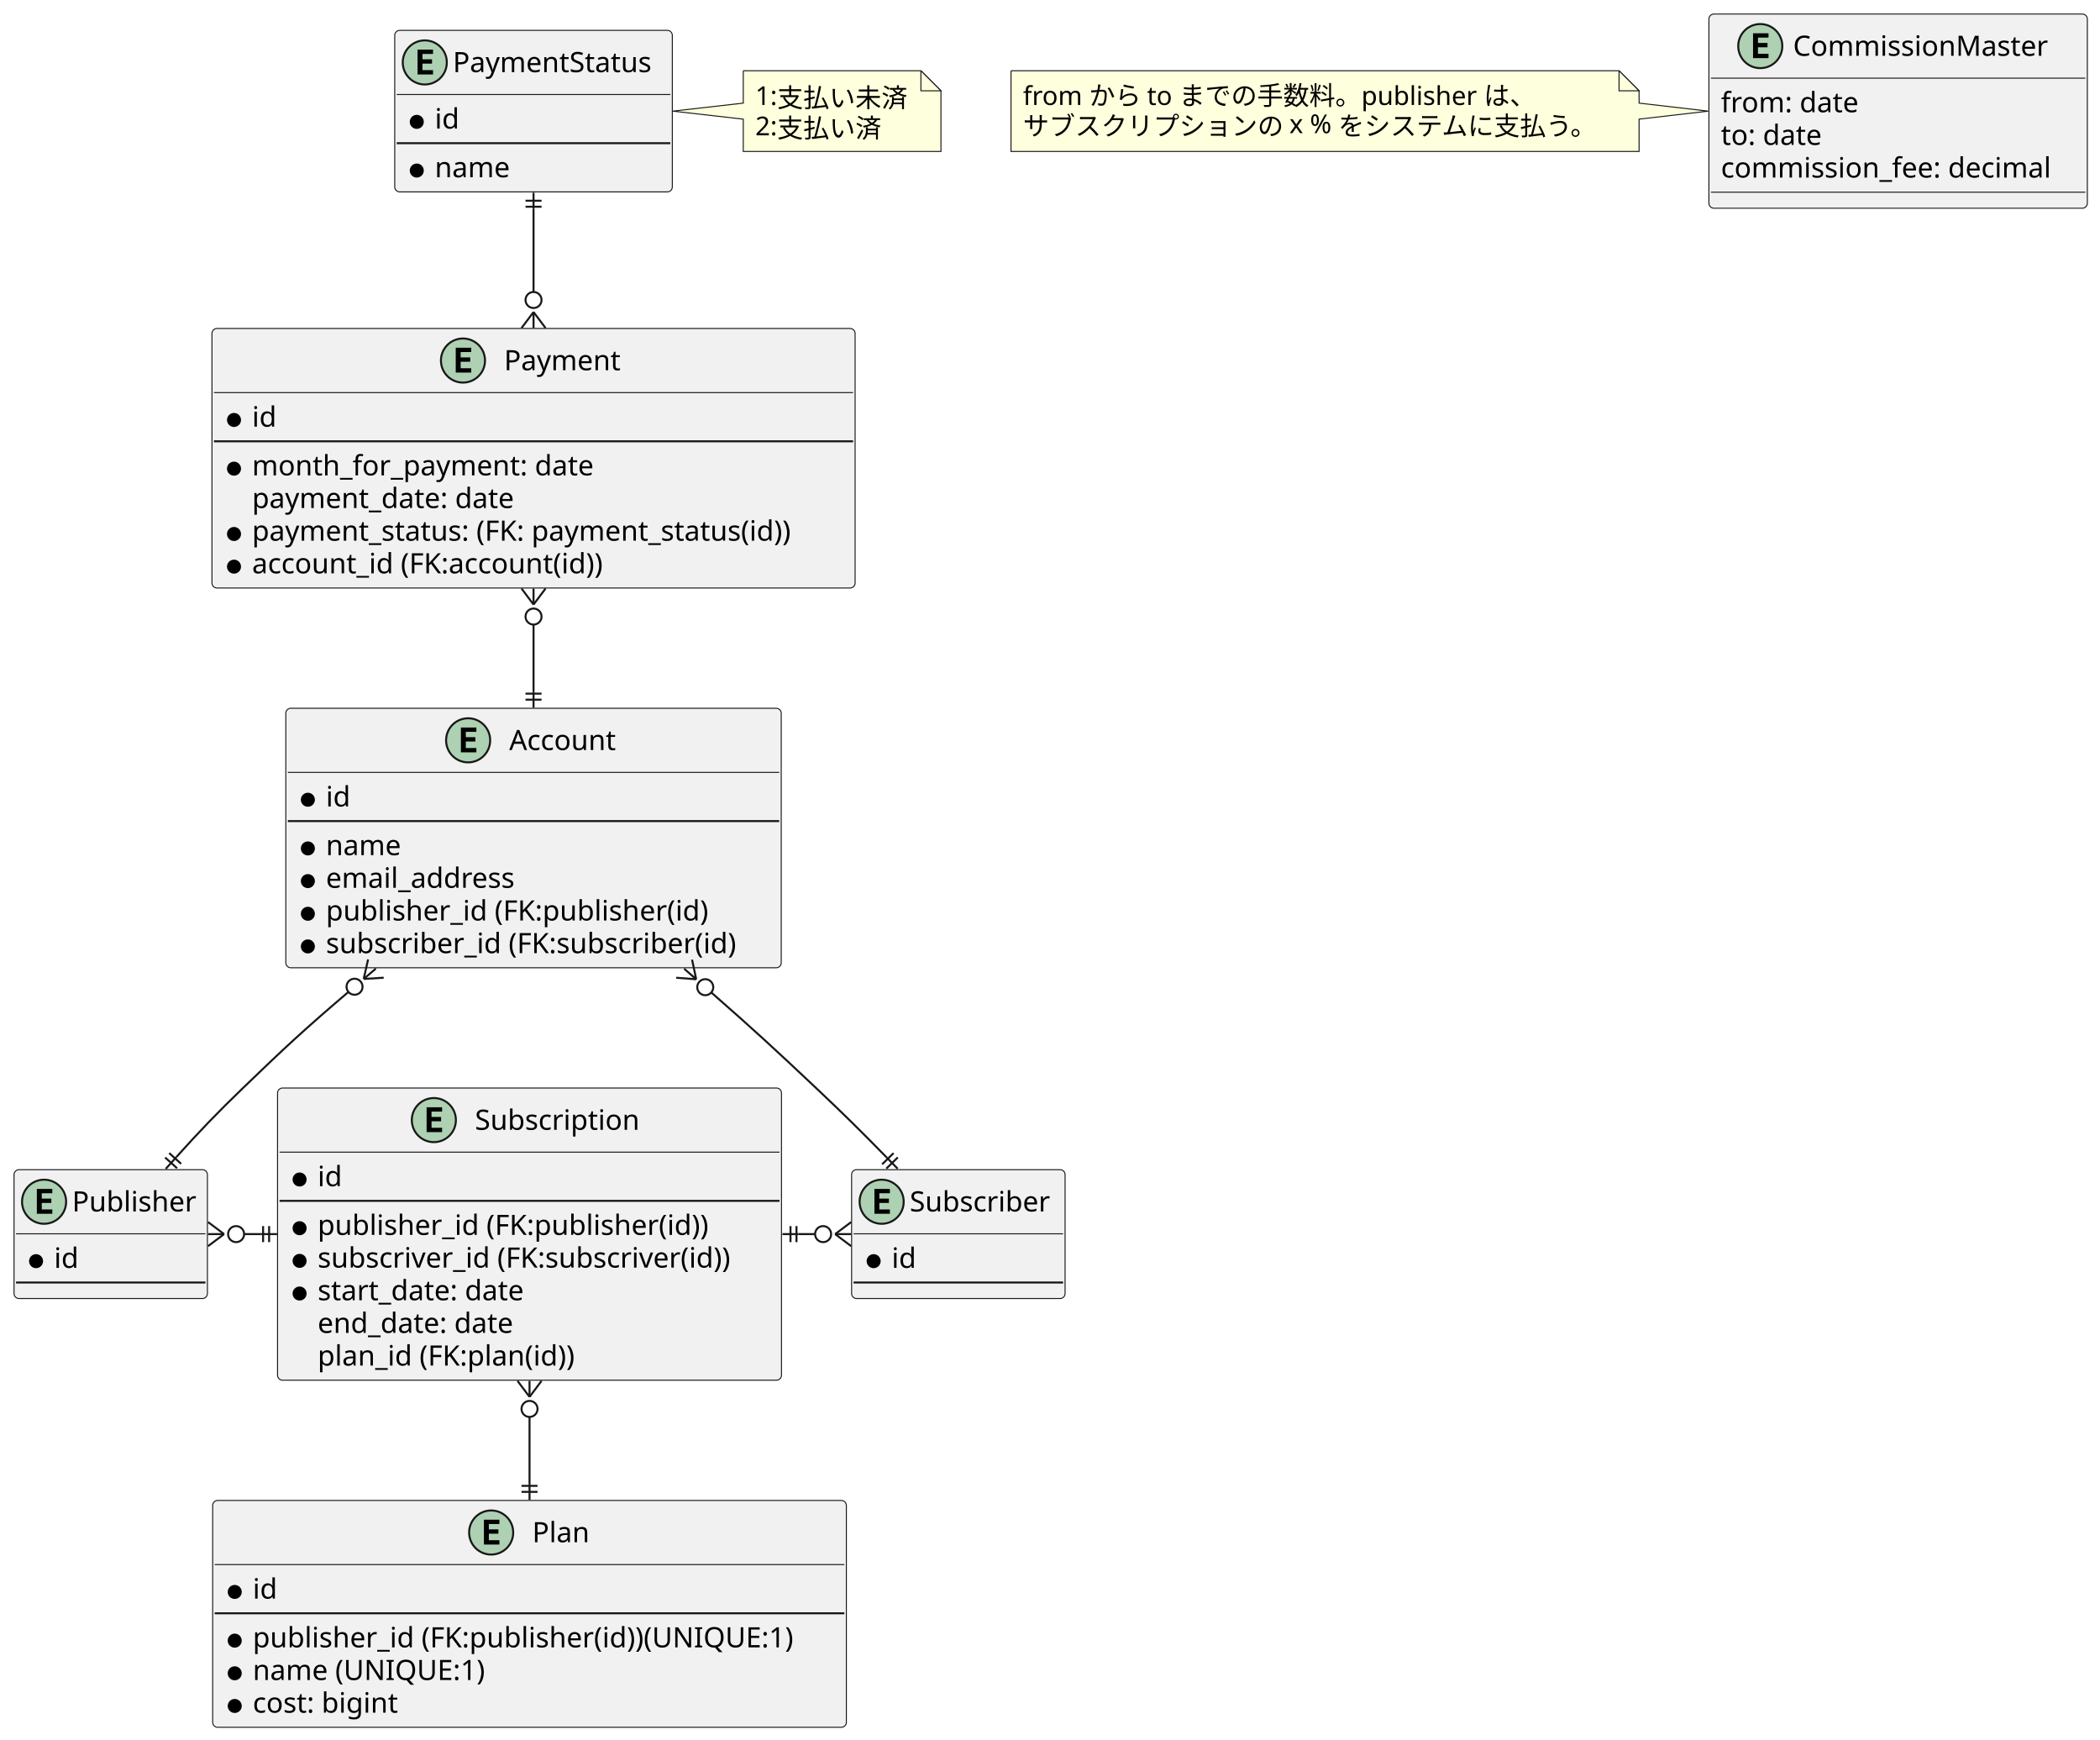
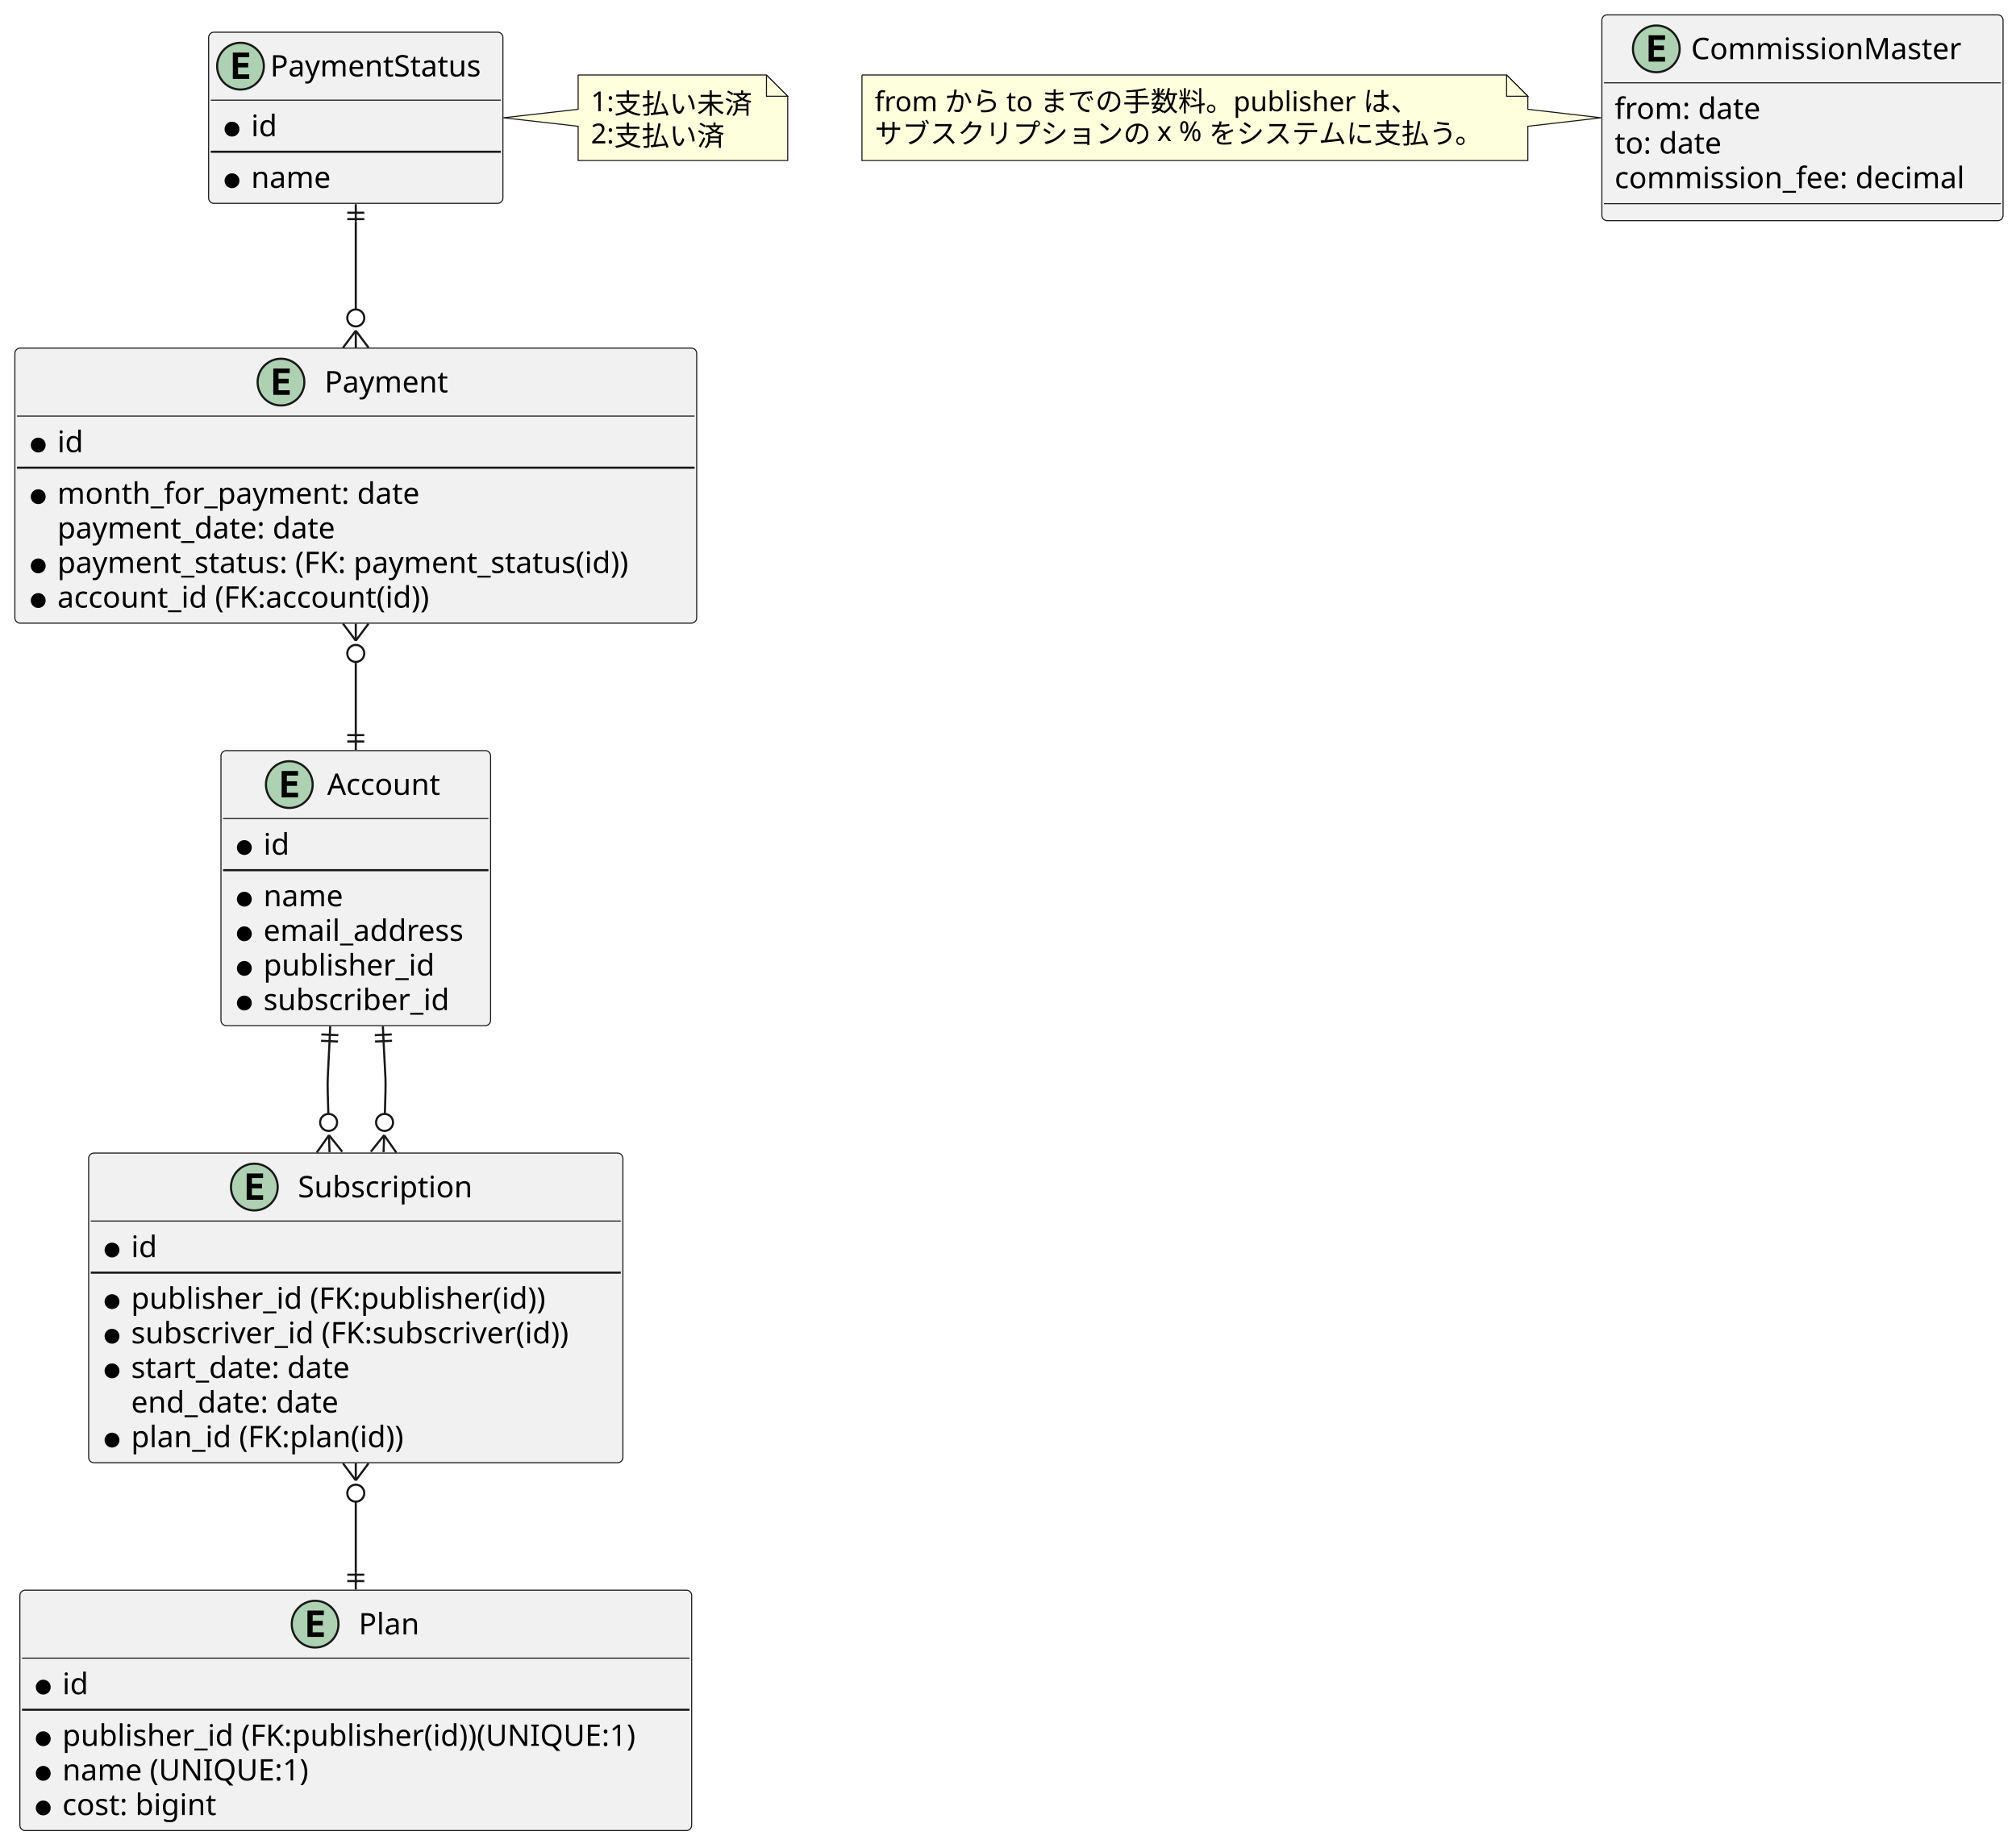
- <svg xmlns="http://www.w3.org/2000/svg" contentStyleType="text/css" height="868px" preserveAspectRatio="none" style="width:1048px;height:868px;background:#FFFFFF;" version="1.1" viewBox="0 0 1048 868" width="1048px" zoomAndPan="magnify">
+ <svg xmlns="http://www.w3.org/2000/svg" contentStyleType="text/css" height="868px" preserveAspectRatio="none" style="width:949px;height:868px;background:#FFFFFF;" version="1.1" viewBox="0 0 949 868" width="949px" zoomAndPan="magnify">
  <defs />
  <g>
-     <g id="elem_Publisher">
-       <rect codeLine="1" fill="#F1F1F1" height="64.297" id="Publisher" rx="2.5" ry="2.5" style="stroke:#181818;stroke-width:0.5;" width="96.518" x="7" y="583.6" />
-       <ellipse cx="22" cy="599.6" fill="#ADD1B2" rx="11" ry="11" style="stroke:#181818;stroke-width:1.0;" />
-       <path d="M26.109,605.6 L18.391,605.6 L18.391,593.209 L26.109,593.209 L26.109,595.366 L20.844,595.366 L20.844,598.038 L25.609,598.038 L25.609,600.194 L20.844,600.194 L20.844,603.444 L26.109,603.444 L26.109,605.6 Z " fill="#000000" />
-       <text fill="#000000" font-family="sans-serif" font-size="14" lengthAdjust="spacing" textLength="64.518" x="36" y="604.447">Publisher</text>
-       <line style="stroke:#181818;stroke-width:0.5;" x1="8" x2="102.518" y1="615.6" y2="615.6" />
-       <ellipse cx="18" cy="629.248" fill="#000000" rx="3" ry="3" style="stroke:#000000;stroke-width:1.0;" />
-       <text fill="#000000" font-family="sans-serif" font-size="14" lengthAdjust="spacing" textLength="12.776" x="27" y="632.595">id</text>
-       <line style="stroke:#181818;stroke-width:1.0;" x1="8" x2="102.518" y1="639.897" y2="639.897" />
-     </g>
-     <g id="elem_Subscriber">
-       <rect codeLine="6" fill="#F1F1F1" height="64.297" id="Subscriber" rx="2.5" ry="2.5" style="stroke:#181818;stroke-width:0.5;" width="106.539" x="424.99" y="583.6" />
-       <ellipse cx="439.99" cy="599.6" fill="#ADD1B2" rx="11" ry="11" style="stroke:#181818;stroke-width:1.0;" />
-       <path d="M444.099,605.6 L436.381,605.6 L436.381,593.209 L444.099,593.209 L444.099,595.366 L438.834,595.366 L438.834,598.038 L443.599,598.038 L443.599,600.194 L438.834,600.194 L438.834,603.444 L444.099,603.444 L444.099,605.6 Z " fill="#000000" />
-       <text fill="#000000" font-family="sans-serif" font-size="14" lengthAdjust="spacing" textLength="74.539" x="453.99" y="604.447">Subscriber</text>
-       <line style="stroke:#181818;stroke-width:0.5;" x1="425.99" x2="530.529" y1="615.6" y2="615.6" />
-       <ellipse cx="435.99" cy="629.248" fill="#000000" rx="3" ry="3" style="stroke:#000000;stroke-width:1.0;" />
-       <text fill="#000000" font-family="sans-serif" font-size="14" lengthAdjust="spacing" textLength="12.776" x="444.99" y="632.595">id</text>
-       <line style="stroke:#181818;stroke-width:1.0;" x1="425.99" x2="530.529" y1="639.897" y2="639.897" />
-     </g>
    <g id="elem_Subscription">
-       <rect codeLine="11" fill="#F1F1F1" height="145.781" id="Subscription" rx="2.5" ry="2.5" style="stroke:#181818;stroke-width:0.5;" width="251.49" x="138.51" y="542.86" />
-       <ellipse cx="216.512" cy="558.86" fill="#ADD1B2" rx="11" ry="11" style="stroke:#181818;stroke-width:1.0;" />
-       <path d="M220.621,564.86 L212.902,564.86 L212.902,552.469 L220.621,552.469 L220.621,554.626 L215.355,554.626 L215.355,557.298 L220.121,557.298 L220.121,559.454 L215.355,559.454 L215.355,562.704 L220.621,562.704 L220.621,564.86 Z " fill="#000000" />
-       <text fill="#000000" font-family="sans-serif" font-size="14" lengthAdjust="spacing" textLength="86.987" x="237.012" y="563.707">Subscription</text>
-       <line style="stroke:#181818;stroke-width:0.5;" x1="139.51" x2="389" y1="574.86" y2="574.86" />
-       <ellipse cx="149.51" cy="588.508" fill="#000000" rx="3" ry="3" style="stroke:#000000;stroke-width:1.0;" />
-       <text fill="#000000" font-family="sans-serif" font-size="14" lengthAdjust="spacing" textLength="12.776" x="158.51" y="591.855">id</text>
-       <line style="stroke:#181818;stroke-width:1.0;" x1="139.51" x2="389" y1="599.157" y2="599.157" />
-       <ellipse cx="149.51" cy="612.805" fill="#000000" rx="3" ry="3" style="stroke:#000000;stroke-width:1.0;" />
-       <text fill="#000000" font-family="sans-serif" font-size="14" lengthAdjust="spacing" textLength="210.725" x="158.51" y="616.152">publisher_id (FK:publisher(id))</text>
-       <ellipse cx="149.51" cy="629.102" fill="#000000" rx="3" ry="3" style="stroke:#000000;stroke-width:1.0;" />
-       <text fill="#000000" font-family="sans-serif" font-size="14" lengthAdjust="spacing" textLength="225.49" x="158.51" y="632.449">subscriver_id (FK:subscriver(id))</text>
-       <ellipse cx="149.51" cy="645.399" fill="#000000" rx="3" ry="3" style="stroke:#000000;stroke-width:1.0;" />
-       <text fill="#000000" font-family="sans-serif" font-size="14" lengthAdjust="spacing" textLength="111.911" x="158.51" y="648.746">start_date: date</text>
-       <text fill="#000000" font-family="sans-serif" font-size="14" lengthAdjust="spacing" textLength="105.677" x="158.51" y="665.043">end_date: date</text>
-       <text fill="#000000" font-family="sans-serif" font-size="14" lengthAdjust="spacing" textLength="141.258" x="158.51" y="681.34">plan_id (FK:plan(id))</text>
+       <rect codeLine="1" fill="#F1F1F1" height="145.781" id="Subscription" rx="2.5" ry="2.5" style="stroke:#181818;stroke-width:0.5;" width="251.49" x="41.73" y="542.86" />
+       <ellipse cx="119.731" cy="558.86" fill="#ADD1B2" rx="11" ry="11" style="stroke:#181818;stroke-width:1.0;" />
+       <path d="M123.841,564.86 L116.122,564.86 L116.122,552.469 L123.841,552.469 L123.841,554.626 L118.575,554.626 L118.575,557.298 L123.341,557.298 L123.341,559.454 L118.575,559.454 L118.575,562.704 L123.841,562.704 L123.841,564.86 Z " fill="#000000" />
+       <text fill="#000000" font-family="sans-serif" font-size="14" lengthAdjust="spacing" textLength="86.987" x="140.232" y="563.707">Subscription</text>
+       <line style="stroke:#181818;stroke-width:0.5;" x1="42.73" x2="292.22" y1="574.86" y2="574.86" />
+       <ellipse cx="52.73" cy="588.508" fill="#000000" rx="3" ry="3" style="stroke:#000000;stroke-width:1.0;" />
+       <text fill="#000000" font-family="sans-serif" font-size="14" lengthAdjust="spacing" textLength="12.776" x="61.73" y="591.855">id</text>
+       <line style="stroke:#181818;stroke-width:1.0;" x1="42.73" x2="292.22" y1="599.157" y2="599.157" />
+       <ellipse cx="52.73" cy="612.805" fill="#000000" rx="3" ry="3" style="stroke:#000000;stroke-width:1.0;" />
+       <text fill="#000000" font-family="sans-serif" font-size="14" lengthAdjust="spacing" textLength="210.725" x="61.73" y="616.152">publisher_id (FK:publisher(id))</text>
+       <ellipse cx="52.73" cy="629.102" fill="#000000" rx="3" ry="3" style="stroke:#000000;stroke-width:1.0;" />
+       <text fill="#000000" font-family="sans-serif" font-size="14" lengthAdjust="spacing" textLength="225.49" x="61.73" y="632.449">subscriver_id (FK:subscriver(id))</text>
+       <ellipse cx="52.73" cy="645.399" fill="#000000" rx="3" ry="3" style="stroke:#000000;stroke-width:1.0;" />
+       <text fill="#000000" font-family="sans-serif" font-size="14" lengthAdjust="spacing" textLength="111.911" x="61.73" y="648.746">start_date: date</text>
+       <text fill="#000000" font-family="sans-serif" font-size="14" lengthAdjust="spacing" textLength="105.677" x="61.73" y="665.043">end_date: date</text>
+       <ellipse cx="52.73" cy="677.993" fill="#000000" rx="3" ry="3" style="stroke:#000000;stroke-width:1.0;" />
+       <text fill="#000000" font-family="sans-serif" font-size="14" lengthAdjust="spacing" textLength="141.258" x="61.73" y="681.34">plan_id (FK:plan(id))</text>
    </g>
    <g id="elem_Plan">
-       <rect codeLine="21" fill="#F1F1F1" height="113.188" id="Plan" rx="2.5" ry="2.5" style="stroke:#181818;stroke-width:0.5;" width="316.233" x="106.14" y="748.64" />
-       <ellipse cx="245.115" cy="764.64" fill="#ADD1B2" rx="11" ry="11" style="stroke:#181818;stroke-width:1.0;" />
-       <path d="M249.224,770.64 L241.505,770.64 L241.505,758.249 L249.224,758.249 L249.224,760.406 L243.958,760.406 L243.958,763.077 L248.724,763.077 L248.724,765.234 L243.958,765.234 L243.958,768.484 L249.224,768.484 L249.224,770.64 Z " fill="#000000" />
-       <text fill="#000000" font-family="sans-serif" font-size="14" lengthAdjust="spacing" textLength="29.784" x="265.615" y="769.487">Plan</text>
-       <line style="stroke:#181818;stroke-width:0.5;" x1="107.14" x2="421.373" y1="780.64" y2="780.64" />
-       <ellipse cx="117.14" cy="794.288" fill="#000000" rx="3" ry="3" style="stroke:#000000;stroke-width:1.0;" />
-       <text fill="#000000" font-family="sans-serif" font-size="14" lengthAdjust="spacing" textLength="12.776" x="126.14" y="797.635">id</text>
-       <line style="stroke:#181818;stroke-width:1.0;" x1="107.14" x2="421.373" y1="804.937" y2="804.937" />
-       <ellipse cx="117.14" cy="818.585" fill="#000000" rx="3" ry="3" style="stroke:#000000;stroke-width:1.0;" />
-       <text fill="#000000" font-family="sans-serif" font-size="14" lengthAdjust="spacing" textLength="290.233" x="126.14" y="821.932">publisher_id (FK:publisher(id))(UNIQUE:1)</text>
-       <ellipse cx="117.14" cy="834.882" fill="#000000" rx="3" ry="3" style="stroke:#000000;stroke-width:1.0;" />
-       <text fill="#000000" font-family="sans-serif" font-size="14" lengthAdjust="spacing" textLength="123.662" x="126.14" y="838.229">name (UNIQUE:1)</text>
-       <ellipse cx="117.14" cy="851.179" fill="#000000" rx="3" ry="3" style="stroke:#000000;stroke-width:1.0;" />
-       <text fill="#000000" font-family="sans-serif" font-size="14" lengthAdjust="spacing" textLength="78.128" x="126.14" y="854.526">cost: bigint</text>
+       <rect codeLine="11" fill="#F1F1F1" height="113.188" id="Plan" rx="2.5" ry="2.5" style="stroke:#181818;stroke-width:0.5;" width="316.233" x="9.36" y="748.64" />
+       <ellipse cx="148.335" cy="764.64" fill="#ADD1B2" rx="11" ry="11" style="stroke:#181818;stroke-width:1.0;" />
+       <path d="M152.444,770.64 L144.725,770.64 L144.725,758.249 L152.444,758.249 L152.444,760.406 L147.178,760.406 L147.178,763.077 L151.944,763.077 L151.944,765.234 L147.178,765.234 L147.178,768.484 L152.444,768.484 L152.444,770.64 Z " fill="#000000" />
+       <text fill="#000000" font-family="sans-serif" font-size="14" lengthAdjust="spacing" textLength="29.784" x="168.835" y="769.487">Plan</text>
+       <line style="stroke:#181818;stroke-width:0.5;" x1="10.36" x2="324.593" y1="780.64" y2="780.64" />
+       <ellipse cx="20.36" cy="794.288" fill="#000000" rx="3" ry="3" style="stroke:#000000;stroke-width:1.0;" />
+       <text fill="#000000" font-family="sans-serif" font-size="14" lengthAdjust="spacing" textLength="12.776" x="29.36" y="797.635">id</text>
+       <line style="stroke:#181818;stroke-width:1.0;" x1="10.36" x2="324.593" y1="804.937" y2="804.937" />
+       <ellipse cx="20.36" cy="818.585" fill="#000000" rx="3" ry="3" style="stroke:#000000;stroke-width:1.0;" />
+       <text fill="#000000" font-family="sans-serif" font-size="14" lengthAdjust="spacing" textLength="290.233" x="29.36" y="821.932">publisher_id (FK:publisher(id))(UNIQUE:1)</text>
+       <ellipse cx="20.36" cy="834.882" fill="#000000" rx="3" ry="3" style="stroke:#000000;stroke-width:1.0;" />
+       <text fill="#000000" font-family="sans-serif" font-size="14" lengthAdjust="spacing" textLength="123.662" x="29.36" y="838.229">name (UNIQUE:1)</text>
+       <ellipse cx="20.36" cy="851.179" fill="#000000" rx="3" ry="3" style="stroke:#000000;stroke-width:1.0;" />
+       <text fill="#000000" font-family="sans-serif" font-size="14" lengthAdjust="spacing" textLength="78.128" x="29.36" y="854.526">cost: bigint</text>
    </g>
    <g id="elem_Payment">
-       <rect codeLine="29" fill="#F1F1F1" height="129.484" id="Payment" rx="2.5" ry="2.5" style="stroke:#181818;stroke-width:0.5;" width="320.957" x="105.78" y="163.89" />
-       <ellipse cx="231.049" cy="179.89" fill="#ADD1B2" rx="11" ry="11" style="stroke:#181818;stroke-width:1.0;" />
-       <path d="M235.158,185.89 L227.439,185.89 L227.439,173.499 L235.158,173.499 L235.158,175.656 L229.892,175.656 L229.892,178.327 L234.658,178.327 L234.658,180.484 L229.892,180.484 L229.892,183.734 L235.158,183.734 L235.158,185.89 Z " fill="#000000" />
-       <text fill="#000000" font-family="sans-serif" font-size="14" lengthAdjust="spacing" textLength="61.92" x="251.549" y="184.737">Payment</text>
-       <line style="stroke:#181818;stroke-width:0.5;" x1="106.78" x2="425.737" y1="195.89" y2="195.89" />
-       <ellipse cx="116.78" cy="209.538" fill="#000000" rx="3" ry="3" style="stroke:#000000;stroke-width:1.0;" />
-       <text fill="#000000" font-family="sans-serif" font-size="14" lengthAdjust="spacing" textLength="12.776" x="125.78" y="212.885">id</text>
-       <line style="stroke:#181818;stroke-width:1.0;" x1="106.78" x2="425.737" y1="220.187" y2="220.187" />
-       <ellipse cx="116.78" cy="233.835" fill="#000000" rx="3" ry="3" style="stroke:#000000;stroke-width:1.0;" />
-       <text fill="#000000" font-family="sans-serif" font-size="14" lengthAdjust="spacing" textLength="181.788" x="125.78" y="237.182">month_for_payment: date</text>
-       <text fill="#000000" font-family="sans-serif" font-size="14" lengthAdjust="spacing" textLength="141.668" x="125.78" y="253.479">payment_date: date</text>
-       <ellipse cx="116.78" cy="266.429" fill="#000000" rx="3" ry="3" style="stroke:#000000;stroke-width:1.0;" />
-       <text fill="#000000" font-family="sans-serif" font-size="14" lengthAdjust="spacing" textLength="294.957" x="125.78" y="269.776">payment_status: (FK: payment_status(id))</text>
-       <ellipse cx="116.78" cy="282.726" fill="#000000" rx="3" ry="3" style="stroke:#000000;stroke-width:1.0;" />
-       <text fill="#000000" font-family="sans-serif" font-size="14" lengthAdjust="spacing" textLength="192.35" x="125.78" y="286.073">account_id (FK:account(id))</text>
+       <rect codeLine="19" fill="#F1F1F1" height="129.484" id="Payment" rx="2.5" ry="2.5" style="stroke:#181818;stroke-width:0.5;" width="320.957" x="7" y="163.89" />
+       <ellipse cx="132.269" cy="179.89" fill="#ADD1B2" rx="11" ry="11" style="stroke:#181818;stroke-width:1.0;" />
+       <path d="M136.378,185.89 L128.659,185.89 L128.659,173.499 L136.378,173.499 L136.378,175.656 L131.112,175.656 L131.112,178.327 L135.878,178.327 L135.878,180.484 L131.112,180.484 L131.112,183.734 L136.378,183.734 L136.378,185.89 Z " fill="#000000" />
+       <text fill="#000000" font-family="sans-serif" font-size="14" lengthAdjust="spacing" textLength="61.92" x="152.769" y="184.737">Payment</text>
+       <line style="stroke:#181818;stroke-width:0.5;" x1="8" x2="326.957" y1="195.89" y2="195.89" />
+       <ellipse cx="18" cy="209.538" fill="#000000" rx="3" ry="3" style="stroke:#000000;stroke-width:1.0;" />
+       <text fill="#000000" font-family="sans-serif" font-size="14" lengthAdjust="spacing" textLength="12.776" x="27" y="212.885">id</text>
+       <line style="stroke:#181818;stroke-width:1.0;" x1="8" x2="326.957" y1="220.187" y2="220.187" />
+       <ellipse cx="18" cy="233.835" fill="#000000" rx="3" ry="3" style="stroke:#000000;stroke-width:1.0;" />
+       <text fill="#000000" font-family="sans-serif" font-size="14" lengthAdjust="spacing" textLength="181.788" x="27" y="237.182">month_for_payment: date</text>
+       <text fill="#000000" font-family="sans-serif" font-size="14" lengthAdjust="spacing" textLength="141.668" x="27" y="253.479">payment_date: date</text>
+       <ellipse cx="18" cy="266.429" fill="#000000" rx="3" ry="3" style="stroke:#000000;stroke-width:1.0;" />
+       <text fill="#000000" font-family="sans-serif" font-size="14" lengthAdjust="spacing" textLength="294.957" x="27" y="269.776">payment_status: (FK: payment_status(id))</text>
+       <ellipse cx="18" cy="282.726" fill="#000000" rx="3" ry="3" style="stroke:#000000;stroke-width:1.0;" />
+       <text fill="#000000" font-family="sans-serif" font-size="14" lengthAdjust="spacing" textLength="192.35" x="27" y="286.073">account_id (FK:account(id))</text>
    </g>
    <g id="elem_Account">
-       <rect codeLine="38" fill="#F1F1F1" height="129.484" id="Account" rx="2.5" ry="2.5" style="stroke:#181818;stroke-width:0.5;" width="247.231" x="142.64" y="353.38" />
-       <ellipse cx="233.619" cy="369.38" fill="#ADD1B2" rx="11" ry="11" style="stroke:#181818;stroke-width:1.0;" />
-       <path d="M237.729,375.38 L230.01,375.38 L230.01,362.989 L237.729,362.989 L237.729,365.146 L232.463,365.146 L232.463,367.817 L237.229,367.817 L237.229,369.974 L232.463,369.974 L232.463,373.224 L237.729,373.224 L237.729,375.38 Z " fill="#000000" />
-       <text fill="#000000" font-family="sans-serif" font-size="14" lengthAdjust="spacing" textLength="56.773" x="254.119" y="374.227">Account</text>
-       <line style="stroke:#181818;stroke-width:0.5;" x1="143.64" x2="388.871" y1="385.38" y2="385.38" />
-       <ellipse cx="153.64" cy="399.028" fill="#000000" rx="3" ry="3" style="stroke:#000000;stroke-width:1.0;" />
-       <text fill="#000000" font-family="sans-serif" font-size="14" lengthAdjust="spacing" textLength="12.776" x="162.64" y="402.375">id</text>
-       <line style="stroke:#181818;stroke-width:1.0;" x1="143.64" x2="388.871" y1="409.677" y2="409.677" />
-       <ellipse cx="153.64" cy="423.325" fill="#000000" rx="3" ry="3" style="stroke:#000000;stroke-width:1.0;" />
-       <text fill="#000000" font-family="sans-serif" font-size="14" lengthAdjust="spacing" textLength="39.703" x="162.64" y="426.672">name</text>
-       <ellipse cx="153.64" cy="439.622" fill="#000000" rx="3" ry="3" style="stroke:#000000;stroke-width:1.0;" />
-       <text fill="#000000" font-family="sans-serif" font-size="14" lengthAdjust="spacing" textLength="100.919" x="162.64" y="442.969">email_address</text>
-       <ellipse cx="153.64" cy="455.919" fill="#000000" rx="3" ry="3" style="stroke:#000000;stroke-width:1.0;" />
-       <text fill="#000000" font-family="sans-serif" font-size="14" lengthAdjust="spacing" textLength="205.263" x="162.64" y="459.266">publisher_id (FK:publisher(id)</text>
-       <ellipse cx="153.64" cy="472.216" fill="#000000" rx="3" ry="3" style="stroke:#000000;stroke-width:1.0;" />
-       <text fill="#000000" font-family="sans-serif" font-size="14" lengthAdjust="spacing" textLength="221.231" x="162.64" y="475.563">subscriber_id (FK:subscriber(id)</text>
+       <rect codeLine="28" fill="#F1F1F1" height="129.484" id="Account" rx="2.5" ry="2.5" style="stroke:#181818;stroke-width:0.5;" width="126.919" x="104.02" y="353.38" />
+       <ellipse cx="136.186" cy="369.38" fill="#ADD1B2" rx="11" ry="11" style="stroke:#181818;stroke-width:1.0;" />
+       <path d="M140.295,375.38 L132.577,375.38 L132.577,362.989 L140.295,362.989 L140.295,365.146 L135.03,365.146 L135.03,367.817 L139.795,367.817 L139.795,369.974 L135.03,369.974 L135.03,373.224 L140.295,373.224 L140.295,375.38 Z " fill="#000000" />
+       <text fill="#000000" font-family="sans-serif" font-size="14" lengthAdjust="spacing" textLength="56.773" x="154.001" y="374.227">Account</text>
+       <line style="stroke:#181818;stroke-width:0.5;" x1="105.02" x2="229.939" y1="385.38" y2="385.38" />
+       <ellipse cx="115.02" cy="399.028" fill="#000000" rx="3" ry="3" style="stroke:#000000;stroke-width:1.0;" />
+       <text fill="#000000" font-family="sans-serif" font-size="14" lengthAdjust="spacing" textLength="12.776" x="124.02" y="402.375">id</text>
+       <line style="stroke:#181818;stroke-width:1.0;" x1="105.02" x2="229.939" y1="409.677" y2="409.677" />
+       <ellipse cx="115.02" cy="423.325" fill="#000000" rx="3" ry="3" style="stroke:#000000;stroke-width:1.0;" />
+       <text fill="#000000" font-family="sans-serif" font-size="14" lengthAdjust="spacing" textLength="39.703" x="124.02" y="426.672">name</text>
+       <ellipse cx="115.02" cy="439.622" fill="#000000" rx="3" ry="3" style="stroke:#000000;stroke-width:1.0;" />
+       <text fill="#000000" font-family="sans-serif" font-size="14" lengthAdjust="spacing" textLength="100.919" x="124.02" y="442.969">email_address</text>
+       <ellipse cx="115.02" cy="455.919" fill="#000000" rx="3" ry="3" style="stroke:#000000;stroke-width:1.0;" />
+       <text fill="#000000" font-family="sans-serif" font-size="14" lengthAdjust="spacing" textLength="84.738" x="124.02" y="459.266">publisher_id</text>
+       <ellipse cx="115.02" cy="472.216" fill="#000000" rx="3" ry="3" style="stroke:#000000;stroke-width:1.0;" />
+       <text fill="#000000" font-family="sans-serif" font-size="14" lengthAdjust="spacing" textLength="92.723" x="124.02" y="475.563">subscriber_id</text>
    </g>
    <g id="elem_PaymentStatus">
-       <rect codeLine="47" fill="#F1F1F1" height="80.594" id="PaymentStatus" rx="2.5" ry="2.5" style="stroke:#181818;stroke-width:0.5;" width="138.531" x="196.99" y="15.15" />
-       <ellipse cx="211.99" cy="31.15" fill="#ADD1B2" rx="11" ry="11" style="stroke:#181818;stroke-width:1.0;" />
-       <path d="M216.099,37.15 L208.381,37.15 L208.381,24.759 L216.099,24.759 L216.099,26.916 L210.834,26.916 L210.834,29.587 L215.599,29.587 L215.599,31.744 L210.834,31.744 L210.834,34.994 L216.099,34.994 L216.099,37.15 Z " fill="#000000" />
-       <text fill="#000000" font-family="sans-serif" font-size="14" lengthAdjust="spacing" textLength="106.531" x="225.99" y="35.997">PaymentStatus</text>
-       <line style="stroke:#181818;stroke-width:0.5;" x1="197.99" x2="334.521" y1="47.15" y2="47.15" />
-       <ellipse cx="207.99" cy="60.798" fill="#000000" rx="3" ry="3" style="stroke:#000000;stroke-width:1.0;" />
-       <text fill="#000000" font-family="sans-serif" font-size="14" lengthAdjust="spacing" textLength="12.776" x="216.99" y="64.145">id</text>
-       <line style="stroke:#181818;stroke-width:1.0;" x1="197.99" x2="334.521" y1="71.447" y2="71.447" />
-       <ellipse cx="207.99" cy="85.095" fill="#000000" rx="3" ry="3" style="stroke:#000000;stroke-width:1.0;" />
-       <text fill="#000000" font-family="sans-serif" font-size="14" lengthAdjust="spacing" textLength="39.703" x="216.99" y="88.442">name</text>
+       <rect codeLine="37" fill="#F1F1F1" height="80.594" id="PaymentStatus" rx="2.5" ry="2.5" style="stroke:#181818;stroke-width:0.5;" width="138.531" x="98.21" y="15.15" />
+       <ellipse cx="113.21" cy="31.15" fill="#ADD1B2" rx="11" ry="11" style="stroke:#181818;stroke-width:1.0;" />
+       <path d="M117.319,37.15 L109.601,37.15 L109.601,24.759 L117.319,24.759 L117.319,26.916 L112.054,26.916 L112.054,29.587 L116.819,29.587 L116.819,31.744 L112.054,31.744 L112.054,34.994 L117.319,34.994 L117.319,37.15 Z " fill="#000000" />
+       <text fill="#000000" font-family="sans-serif" font-size="14" lengthAdjust="spacing" textLength="106.531" x="127.21" y="35.997">PaymentStatus</text>
+       <line style="stroke:#181818;stroke-width:0.5;" x1="99.21" x2="235.741" y1="47.15" y2="47.15" />
+       <ellipse cx="109.21" cy="60.798" fill="#000000" rx="3" ry="3" style="stroke:#000000;stroke-width:1.0;" />
+       <text fill="#000000" font-family="sans-serif" font-size="14" lengthAdjust="spacing" textLength="12.776" x="118.21" y="64.145">id</text>
+       <line style="stroke:#181818;stroke-width:1.0;" x1="99.21" x2="235.741" y1="71.447" y2="71.447" />
+       <ellipse cx="109.21" cy="85.095" fill="#000000" rx="3" ry="3" style="stroke:#000000;stroke-width:1.0;" />
+       <text fill="#000000" font-family="sans-serif" font-size="14" lengthAdjust="spacing" textLength="39.703" x="118.21" y="88.442">name</text>
    </g>
-     <g id="elem_GMN9">
-       <path d="M370.93,35.31 L370.93,51.45 L335.74,55.45 L370.93,59.45 L370.93,75.576 A0,0 0 0 0 370.93,75.576 L469.581,75.576 A0,0 0 0 0 469.581,75.576 L469.581,45.31 L459.581,35.31 L370.93,35.31 A0,0 0 0 0 370.93,35.31 " fill="#FEFFDD" style="stroke:#181818;stroke-width:0.5;" />
-       <path d="M459.581,35.31 L459.581,45.31 L469.581,45.31 L459.581,35.31 " fill="#FEFFDD" style="stroke:#181818;stroke-width:0.5;" />
-       <text fill="#000000" font-family="sans-serif" font-size="13" lengthAdjust="spacing" textLength="77.651" x="376.93" y="52.377">1:支払い未済</text>
-       <text fill="#000000" font-family="sans-serif" font-size="13" lengthAdjust="spacing" textLength="64.651" x="376.93" y="67.51">2:支払い済</text>
+     <g id="elem_GMN7">
+       <path d="M272.15,35.31 L272.15,51.45 L236.96,55.45 L272.15,59.45 L272.15,75.576 A0,0 0 0 0 272.15,75.576 L370.801,75.576 A0,0 0 0 0 370.801,75.576 L370.801,45.31 L360.801,35.31 L272.15,35.31 A0,0 0 0 0 272.15,35.31 " fill="#FEFFDD" style="stroke:#181818;stroke-width:0.5;" />
+       <path d="M360.801,35.31 L360.801,45.31 L370.801,45.31 L360.801,35.31 " fill="#FEFFDD" style="stroke:#181818;stroke-width:0.5;" />
+       <text fill="#000000" font-family="sans-serif" font-size="13" lengthAdjust="spacing" textLength="77.651" x="278.15" y="52.377">1:支払い未済</text>
+       <text fill="#000000" font-family="sans-serif" font-size="13" lengthAdjust="spacing" textLength="64.651" x="278.15" y="67.51">2:支払い済</text>
    </g>
    <g id="elem_CommissionMaster">
-       <rect codeLine="55" fill="#F1F1F1" height="96.891" id="CommissionMaster" rx="2.5" ry="2.5" style="stroke:#181818;stroke-width:0.5;" width="188.859" x="852.83" y="7" />
-       <ellipse cx="878.462" cy="23" fill="#ADD1B2" rx="11" ry="11" style="stroke:#181818;stroke-width:1.0;" />
-       <path d="M882.572,29 L874.853,29 L874.853,16.609 L882.572,16.609 L882.572,18.766 L877.306,18.766 L877.306,21.438 L882.072,21.438 L882.072,23.594 L877.306,23.594 L877.306,26.844 L882.572,26.844 L882.572,29 Z " fill="#000000" />
-       <text fill="#000000" font-family="sans-serif" font-size="14" lengthAdjust="spacing" textLength="133.232" x="894.825" y="27.847">CommissionMaster</text>
-       <line style="stroke:#181818;stroke-width:0.5;" x1="853.83" x2="1040.689" y1="39" y2="39" />
-       <text fill="#000000" font-family="sans-serif" font-size="14" lengthAdjust="spacing" textLength="73.623" x="858.83" y="55.995">from: date</text>
-       <text fill="#000000" font-family="sans-serif" font-size="14" lengthAdjust="spacing" textLength="54.79" x="858.83" y="72.292">to: date</text>
-       <text fill="#000000" font-family="sans-serif" font-size="14" lengthAdjust="spacing" textLength="176.859" x="858.83" y="88.589">commission_fee: decimal</text>
-       <line style="stroke:#181818;stroke-width:0.5;" x1="853.83" x2="1040.689" y1="95.891" y2="95.891" />
+       <rect codeLine="45" fill="#F1F1F1" height="96.891" id="CommissionMaster" rx="2.5" ry="2.5" style="stroke:#181818;stroke-width:0.5;" width="188.859" x="754.05" y="7" />
+       <ellipse cx="779.682" cy="23" fill="#ADD1B2" rx="11" ry="11" style="stroke:#181818;stroke-width:1.0;" />
+       <path d="M783.792,29 L776.073,29 L776.073,16.609 L783.792,16.609 L783.792,18.766 L778.526,18.766 L778.526,21.438 L783.292,21.438 L783.292,23.594 L778.526,23.594 L778.526,26.844 L783.792,26.844 L783.792,29 Z " fill="#000000" />
+       <text fill="#000000" font-family="sans-serif" font-size="14" lengthAdjust="spacing" textLength="133.232" x="796.045" y="27.847">CommissionMaster</text>
+       <line style="stroke:#181818;stroke-width:0.5;" x1="755.05" x2="941.909" y1="39" y2="39" />
+       <text fill="#000000" font-family="sans-serif" font-size="14" lengthAdjust="spacing" textLength="73.623" x="760.05" y="55.995">from: date</text>
+       <text fill="#000000" font-family="sans-serif" font-size="14" lengthAdjust="spacing" textLength="54.79" x="760.05" y="72.292">to: date</text>
+       <text fill="#000000" font-family="sans-serif" font-size="14" lengthAdjust="spacing" textLength="176.859" x="760.05" y="88.589">commission_fee: decimal</text>
+       <line style="stroke:#181818;stroke-width:0.5;" x1="755.05" x2="941.909" y1="95.891" y2="95.891" />
    </g>
-     <g id="elem_GMN13">
-       <path d="M504.54,35.31 L504.54,75.576 A0,0 0 0 0 504.54,75.576 L817.983,75.576 A0,0 0 0 0 817.983,75.576 L817.983,59.45 L852.5,55.45 L817.983,51.45 L817.983,45.31 L807.983,35.31 L504.54,35.31 A0,0 0 0 0 504.54,35.31 " fill="#FEFFDD" style="stroke:#181818;stroke-width:0.5;" />
-       <path d="M807.983,35.31 L807.983,45.31 L817.983,45.31 L807.983,35.31 " fill="#FEFFDD" style="stroke:#181818;stroke-width:0.5;" />
-       <text fill="#000000" font-family="sans-serif" font-size="13" lengthAdjust="spacing" textLength="263.441" x="510.54" y="52.377">from から to までの手数料。publisher は、</text>
-       <text fill="#000000" font-family="sans-serif" font-size="13" lengthAdjust="spacing" textLength="292.443" x="510.54" y="67.51">サブスクリプションの x % をシステムに支払う。</text>
+     <g id="elem_GMN11">
+       <path d="M405.76,35.31 L405.76,75.576 A0,0 0 0 0 405.76,75.576 L719.203,75.576 A0,0 0 0 0 719.203,75.576 L719.203,59.45 L753.72,55.45 L719.203,51.45 L719.203,45.31 L709.203,35.31 L405.76,35.31 A0,0 0 0 0 405.76,35.31 " fill="#FEFFDD" style="stroke:#181818;stroke-width:0.5;" />
+       <path d="M709.203,35.31 L709.203,45.31 L719.203,45.31 L709.203,35.31 " fill="#FEFFDD" style="stroke:#181818;stroke-width:0.5;" />
+       <text fill="#000000" font-family="sans-serif" font-size="13" lengthAdjust="spacing" textLength="263.441" x="411.76" y="52.377">from から to までの手数料。publisher は、</text>
+       <text fill="#000000" font-family="sans-serif" font-size="13" lengthAdjust="spacing" textLength="292.443" x="411.76" y="67.51">サブスクリプションの x % をシステムに支払う。</text>
    </g>
-     <g id="link_Publisher_Subscription">
-       <path codeLine="63" d="M121.83,615.75 C133.32,615.75 118.81,615.75 130.3,615.75 " fill="none" id="Publisher-Subscription" style="stroke:#181818;stroke-width:1.0;" />
-       <line style="stroke:#181818;stroke-width:1.0;" x1="111.83" x2="103.83" y1="615.75" y2="621.75" />
-       <line style="stroke:#181818;stroke-width:1.0;" x1="111.83" x2="103.83" y1="615.75" y2="609.75" />
-       <line style="stroke:#181818;stroke-width:1.0;" x1="111.83" x2="103.83" y1="615.75" y2="615.75" />
-       <ellipse cx="117.83" cy="615.75" fill="none" rx="4" ry="4" style="stroke:#181818;stroke-width:1.0;" />
-       <line style="stroke:#181818;stroke-width:1.0;" x1="134.3" x2="134.3" y1="611.75" y2="619.75" />
-       <line style="stroke:#181818;stroke-width:1.0;" x1="131.3" x2="131.3" y1="611.75" y2="619.75" />
-       <line style="stroke:#181818;stroke-width:1.0;" x1="130.3" x2="138.3" y1="615.75" y2="615.75" />
+     <g id="link_Subscription_Account">
+       <path codeLine="53" d="M181.162,524.43 C181.812,505 181.463,510.112 180.603,491.172 " fill="none" id="Subscription-Account" style="stroke:#181818;stroke-width:1.0;" />
+       <line style="stroke:#181818;stroke-width:1.0;" x1="180.827" x2="186.557" y1="534.424" y2="542.621" />
+       <line style="stroke:#181818;stroke-width:1.0;" x1="180.827" x2="174.563" y1="534.424" y2="542.219" />
+       <line style="stroke:#181818;stroke-width:1.0;" x1="180.827" x2="180.56" y1="534.424" y2="542.42" />
+       <ellipse cx="181.028" cy="528.428" fill="none" rx="4" ry="4" style="stroke:#181818;stroke-width:1.0;" />
+       <line style="stroke:#181818;stroke-width:1.0;" x1="176.426" x2="184.417" y1="487.357" y2="486.994" />
+       <line style="stroke:#181818;stroke-width:1.0;" x1="176.562" x2="184.553" y1="490.354" y2="489.991" />
+       <line style="stroke:#181818;stroke-width:1.0;" x1="180.603" x2="180.24" y1="491.172" y2="483.18" />
    </g>
-     <g id="link_Subscription_Subscriber">
-       <path codeLine="64" d="M398.49,615.75 C409.91,615.75 395.34,615.75 406.77,615.75 " fill="none" id="Subscription-Subscriber" style="stroke:#181818;stroke-width:1.0;" />
-       <line style="stroke:#181818;stroke-width:1.0;" x1="394.49" x2="394.49" y1="619.75" y2="611.75" />
-       <line style="stroke:#181818;stroke-width:1.0;" x1="397.49" x2="397.49" y1="619.75" y2="611.75" />
-       <line style="stroke:#181818;stroke-width:1.0;" x1="398.49" x2="390.49" y1="615.75" y2="615.75" />
-       <line style="stroke:#181818;stroke-width:1.0;" x1="416.77" x2="424.77" y1="615.75" y2="609.75" />
-       <line style="stroke:#181818;stroke-width:1.0;" x1="416.77" x2="424.77" y1="615.75" y2="621.75" />
-       <line style="stroke:#181818;stroke-width:1.0;" x1="416.77" x2="424.77" y1="615.75" y2="615.75" />
-       <ellipse cx="410.77" cy="615.75" fill="none" rx="4" ry="4" style="stroke:#181818;stroke-width:1.0;" />
+     <g id="link_Account_Subscription">
+       <path codeLine="54" d="M155.084,491.173 C154.264,510.113 153.945,504.999 154.555,524.429 " fill="none" id="Account-Subscription" style="stroke:#181818;stroke-width:1.0;" />
+       <line style="stroke:#181818;stroke-width:1.0;" x1="151.261" x2="159.253" y1="487.003" y2="487.349" />
+       <line style="stroke:#181818;stroke-width:1.0;" x1="151.131" x2="159.124" y1="490" y2="490.346" />
+       <line style="stroke:#181818;stroke-width:1.0;" x1="155.084" x2="155.43" y1="491.173" y2="483.18" />
+       <line style="stroke:#181818;stroke-width:1.0;" x1="154.869" x2="161.117" y1="534.424" y2="542.232" />
+       <line style="stroke:#181818;stroke-width:1.0;" x1="154.869" x2="149.123" y1="534.424" y2="542.608" />
+       <line style="stroke:#181818;stroke-width:1.0;" x1="154.869" x2="155.12" y1="534.424" y2="542.42" />
+       <ellipse cx="154.681" cy="528.427" fill="none" rx="4" ry="4" style="stroke:#181818;stroke-width:1.0;" />
    </g>
    <g id="link_Subscription_Plan">
-       <path codeLine="65" d="M264.26,706.97 C264.26,726.67 264.26,721.72 264.26,740.36 " fill="none" id="Subscription-Plan" style="stroke:#181818;stroke-width:1.0;" />
-       <line style="stroke:#181818;stroke-width:1.0;" x1="264.26" x2="258.26" y1="696.97" y2="688.97" />
-       <line style="stroke:#181818;stroke-width:1.0;" x1="264.26" x2="270.26" y1="696.97" y2="688.97" />
-       <line style="stroke:#181818;stroke-width:1.0;" x1="264.26" x2="264.26" y1="696.97" y2="688.97" />
-       <ellipse cx="264.26" cy="702.97" fill="none" rx="4" ry="4" style="stroke:#181818;stroke-width:1.0;" />
-       <line style="stroke:#181818;stroke-width:1.0;" x1="268.26" x2="260.26" y1="744.36" y2="744.36" />
-       <line style="stroke:#181818;stroke-width:1.0;" x1="268.26" x2="260.26" y1="741.36" y2="741.36" />
-       <line style="stroke:#181818;stroke-width:1.0;" x1="264.26" x2="264.26" y1="740.36" y2="748.36" />
+       <path codeLine="55" d="M167.48,706.97 C167.48,726.67 167.48,721.72 167.48,740.36 " fill="none" id="Subscription-Plan" style="stroke:#181818;stroke-width:1.0;" />
+       <line style="stroke:#181818;stroke-width:1.0;" x1="167.48" x2="161.48" y1="696.97" y2="688.97" />
+       <line style="stroke:#181818;stroke-width:1.0;" x1="167.48" x2="173.48" y1="696.97" y2="688.97" />
+       <line style="stroke:#181818;stroke-width:1.0;" x1="167.48" x2="167.48" y1="696.97" y2="688.97" />
+       <ellipse cx="167.48" cy="702.97" fill="none" rx="4" ry="4" style="stroke:#181818;stroke-width:1.0;" />
+       <line style="stroke:#181818;stroke-width:1.0;" x1="171.48" x2="163.48" y1="744.36" y2="744.36" />
+       <line style="stroke:#181818;stroke-width:1.0;" x1="171.48" x2="163.48" y1="741.36" y2="741.36" />
+       <line style="stroke:#181818;stroke-width:1.0;" x1="167.48" x2="167.48" y1="740.36" y2="748.36" />
    </g>
    <g id="link_PaymentStatus_Payment">
-       <path codeLine="66" d="M266.26,104.15 C266.26,124.2 266.26,123.02 266.26,145.68 " fill="none" id="PaymentStatus-Payment" style="stroke:#181818;stroke-width:1.0;" />
-       <line style="stroke:#181818;stroke-width:1.0;" x1="262.26" x2="270.26" y1="100.15" y2="100.15" />
-       <line style="stroke:#181818;stroke-width:1.0;" x1="262.26" x2="270.26" y1="103.15" y2="103.15" />
-       <line style="stroke:#181818;stroke-width:1.0;" x1="266.26" x2="266.26" y1="104.15" y2="96.15" />
-       <line style="stroke:#181818;stroke-width:1.0;" x1="266.26" x2="272.26" y1="155.68" y2="163.68" />
-       <line style="stroke:#181818;stroke-width:1.0;" x1="266.26" x2="260.26" y1="155.68" y2="163.68" />
-       <line style="stroke:#181818;stroke-width:1.0;" x1="266.26" x2="266.26" y1="155.68" y2="163.68" />
-       <ellipse cx="266.26" cy="149.68" fill="none" rx="4" ry="4" style="stroke:#181818;stroke-width:1.0;" />
-     </g>
-     <g id="link_Account_Publisher">
-       <path codeLine="68" d="M173.885,494.919 C151.935,513.609 142.1,522.76 121.26,542.86 C108.09,555.56 99.63,564.393 88.07,577.242 " fill="none" id="Account-Publisher" style="stroke:#181818;stroke-width:1.0;" />
-       <line style="stroke:#181818;stroke-width:1.0;" x1="181.499" x2="183.7" y1="488.436" y2="478.682" />
-       <line style="stroke:#181818;stroke-width:1.0;" x1="181.499" x2="191.48" y1="488.436" y2="487.818" />
-       <line style="stroke:#181818;stroke-width:1.0;" x1="181.499" x2="187.59" y1="488.436" y2="483.25" />
-       <ellipse cx="176.931" cy="492.326" fill="none" rx="4" ry="4" style="stroke:#181818;stroke-width:1.0;" />
-       <line style="stroke:#181818;stroke-width:1.0;" x1="88.369" x2="82.421" y1="582.891" y2="577.541" />
-       <line style="stroke:#181818;stroke-width:1.0;" x1="90.375" x2="84.428" y1="580.661" y2="575.311" />
-       <line style="stroke:#181818;stroke-width:1.0;" x1="88.07" x2="82.72" y1="577.242" y2="583.19" />
-     </g>
-     <g id="link_Account_Subscriber">
-       <path codeLine="69" d="M354.959,495.191 C376.499,514.061 386.29,523.09 407.26,542.86 C420.92,555.74 429.971,564.686 442.391,577.406 " fill="none" id="Account-Subscriber" style="stroke:#181818;stroke-width:1.0;" />
-       <line style="stroke:#181818;stroke-width:1.0;" x1="347.438" x2="337.466" y1="488.602" y2="487.843" />
-       <line style="stroke:#181818;stroke-width:1.0;" x1="347.438" x2="345.374" y1="488.602" y2="478.817" />
-       <line style="stroke:#181818;stroke-width:1.0;" x1="347.438" x2="341.42" y1="488.602" y2="483.33" />
-       <ellipse cx="351.951" cy="492.555" fill="none" rx="4" ry="4" style="stroke:#181818;stroke-width:1.0;" />
-       <line style="stroke:#181818;stroke-width:1.0;" x1="448.048" x2="442.324" y1="577.473" y2="583.062" />
-       <line style="stroke:#181818;stroke-width:1.0;" x1="445.952" x2="440.228" y1="575.327" y2="580.916" />
-       <line style="stroke:#181818;stroke-width:1.0;" x1="442.391" x2="447.98" y1="577.406" y2="583.13" />
+       <path codeLine="56" d="M167.48,104.15 C167.48,124.2 167.48,123.02 167.48,145.68 " fill="none" id="PaymentStatus-Payment" style="stroke:#181818;stroke-width:1.0;" />
+       <line style="stroke:#181818;stroke-width:1.0;" x1="163.48" x2="171.48" y1="100.15" y2="100.15" />
+       <line style="stroke:#181818;stroke-width:1.0;" x1="163.48" x2="171.48" y1="103.15" y2="103.15" />
+       <line style="stroke:#181818;stroke-width:1.0;" x1="167.48" x2="167.48" y1="104.15" y2="96.15" />
+       <line style="stroke:#181818;stroke-width:1.0;" x1="167.48" x2="173.48" y1="155.68" y2="163.68" />
+       <line style="stroke:#181818;stroke-width:1.0;" x1="167.48" x2="161.48" y1="155.68" y2="163.68" />
+       <line style="stroke:#181818;stroke-width:1.0;" x1="167.48" x2="167.48" y1="155.68" y2="163.68" />
+       <ellipse cx="167.48" cy="149.68" fill="none" rx="4" ry="4" style="stroke:#181818;stroke-width:1.0;" />
    </g>
    <g id="link_Payment_Account">
-       <path codeLine="71" d="M266.26,311.63 C266.26,330.83 266.26,325.89 266.26,345.09 " fill="none" id="Payment-Account" style="stroke:#181818;stroke-width:1.0;" />
-       <line style="stroke:#181818;stroke-width:1.0;" x1="266.26" x2="260.26" y1="301.63" y2="293.63" />
-       <line style="stroke:#181818;stroke-width:1.0;" x1="266.26" x2="272.26" y1="301.63" y2="293.63" />
-       <line style="stroke:#181818;stroke-width:1.0;" x1="266.26" x2="266.26" y1="301.63" y2="293.63" />
-       <ellipse cx="266.26" cy="307.63" fill="none" rx="4" ry="4" style="stroke:#181818;stroke-width:1.0;" />
-       <line style="stroke:#181818;stroke-width:1.0;" x1="270.26" x2="262.26" y1="349.09" y2="349.09" />
-       <line style="stroke:#181818;stroke-width:1.0;" x1="270.26" x2="262.26" y1="346.09" y2="346.09" />
-       <line style="stroke:#181818;stroke-width:1.0;" x1="266.26" x2="266.26" y1="345.09" y2="353.09" />
+       <path codeLine="58" d="M167.48,311.63 C167.48,330.83 167.48,325.89 167.48,345.09 " fill="none" id="Payment-Account" style="stroke:#181818;stroke-width:1.0;" />
+       <line style="stroke:#181818;stroke-width:1.0;" x1="167.48" x2="161.48" y1="301.63" y2="293.63" />
+       <line style="stroke:#181818;stroke-width:1.0;" x1="167.48" x2="173.48" y1="301.63" y2="293.63" />
+       <line style="stroke:#181818;stroke-width:1.0;" x1="167.48" x2="167.48" y1="301.63" y2="293.63" />
+       <ellipse cx="167.48" cy="307.63" fill="none" rx="4" ry="4" style="stroke:#181818;stroke-width:1.0;" />
+       <line style="stroke:#181818;stroke-width:1.0;" x1="171.48" x2="163.48" y1="349.09" y2="349.09" />
+       <line style="stroke:#181818;stroke-width:1.0;" x1="171.48" x2="163.48" y1="346.09" y2="346.09" />
+       <line style="stroke:#181818;stroke-width:1.0;" x1="167.48" x2="167.48" y1="345.09" y2="353.09" />
    </g>
  </g>
</svg>
